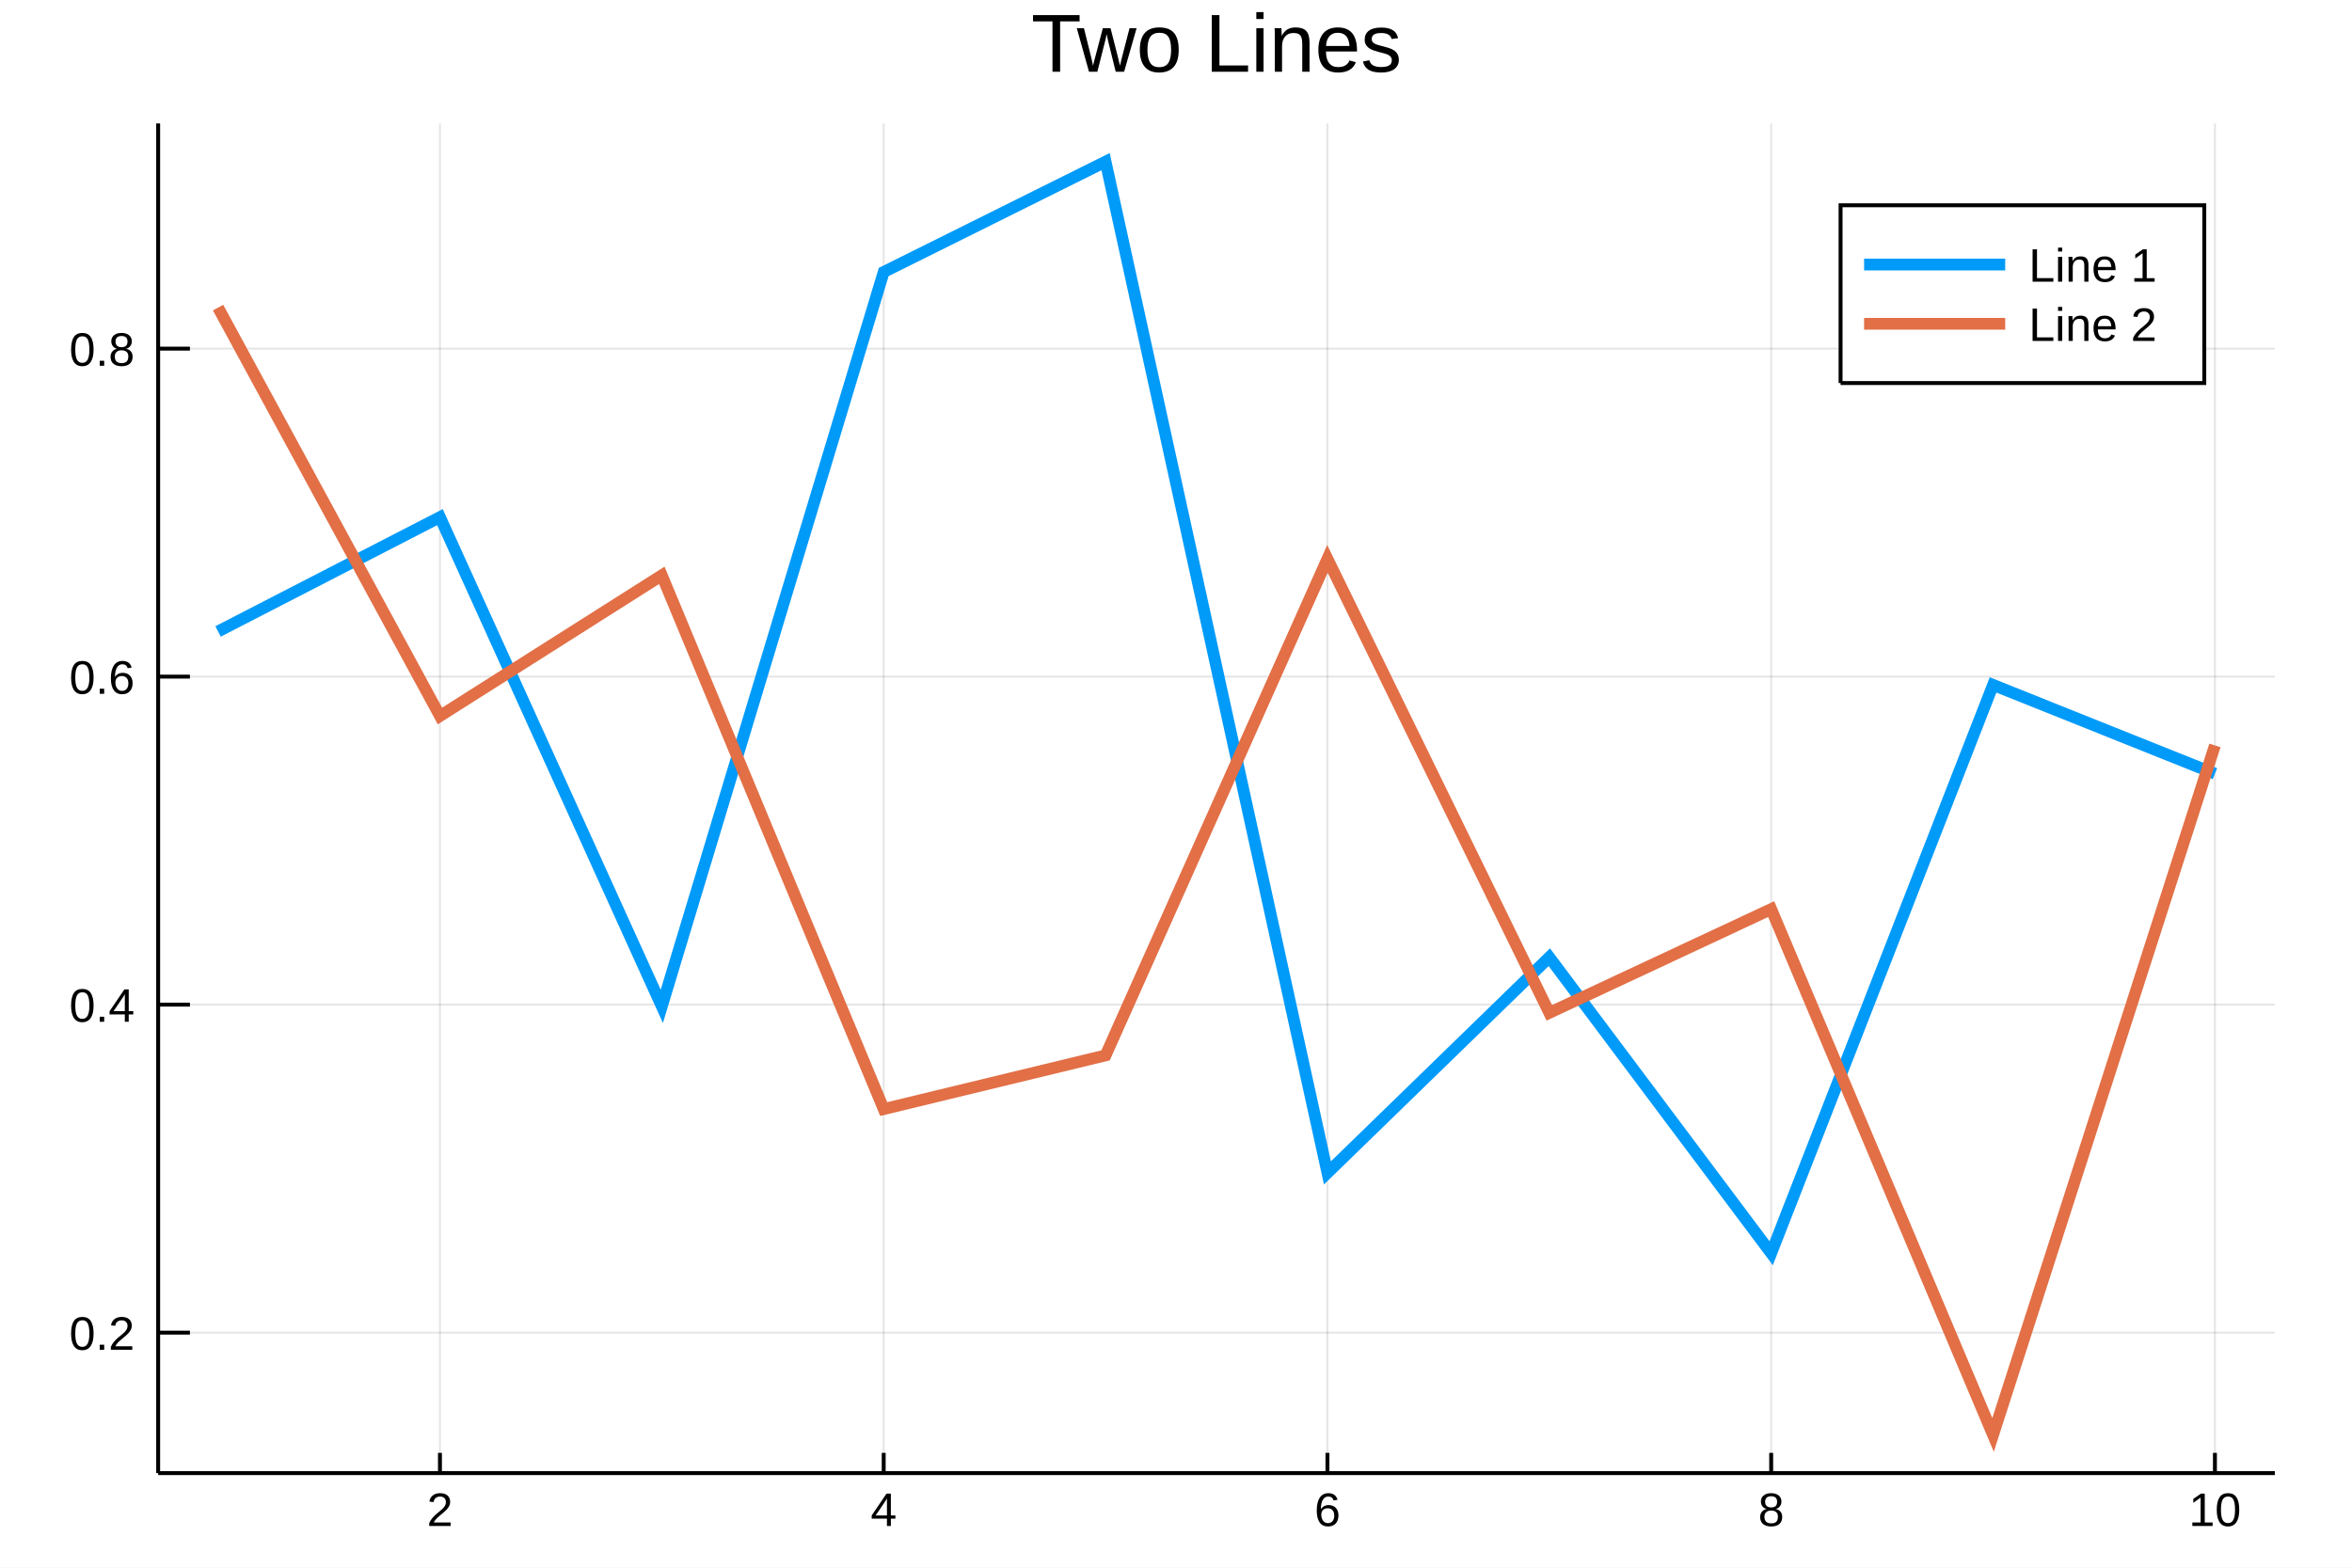
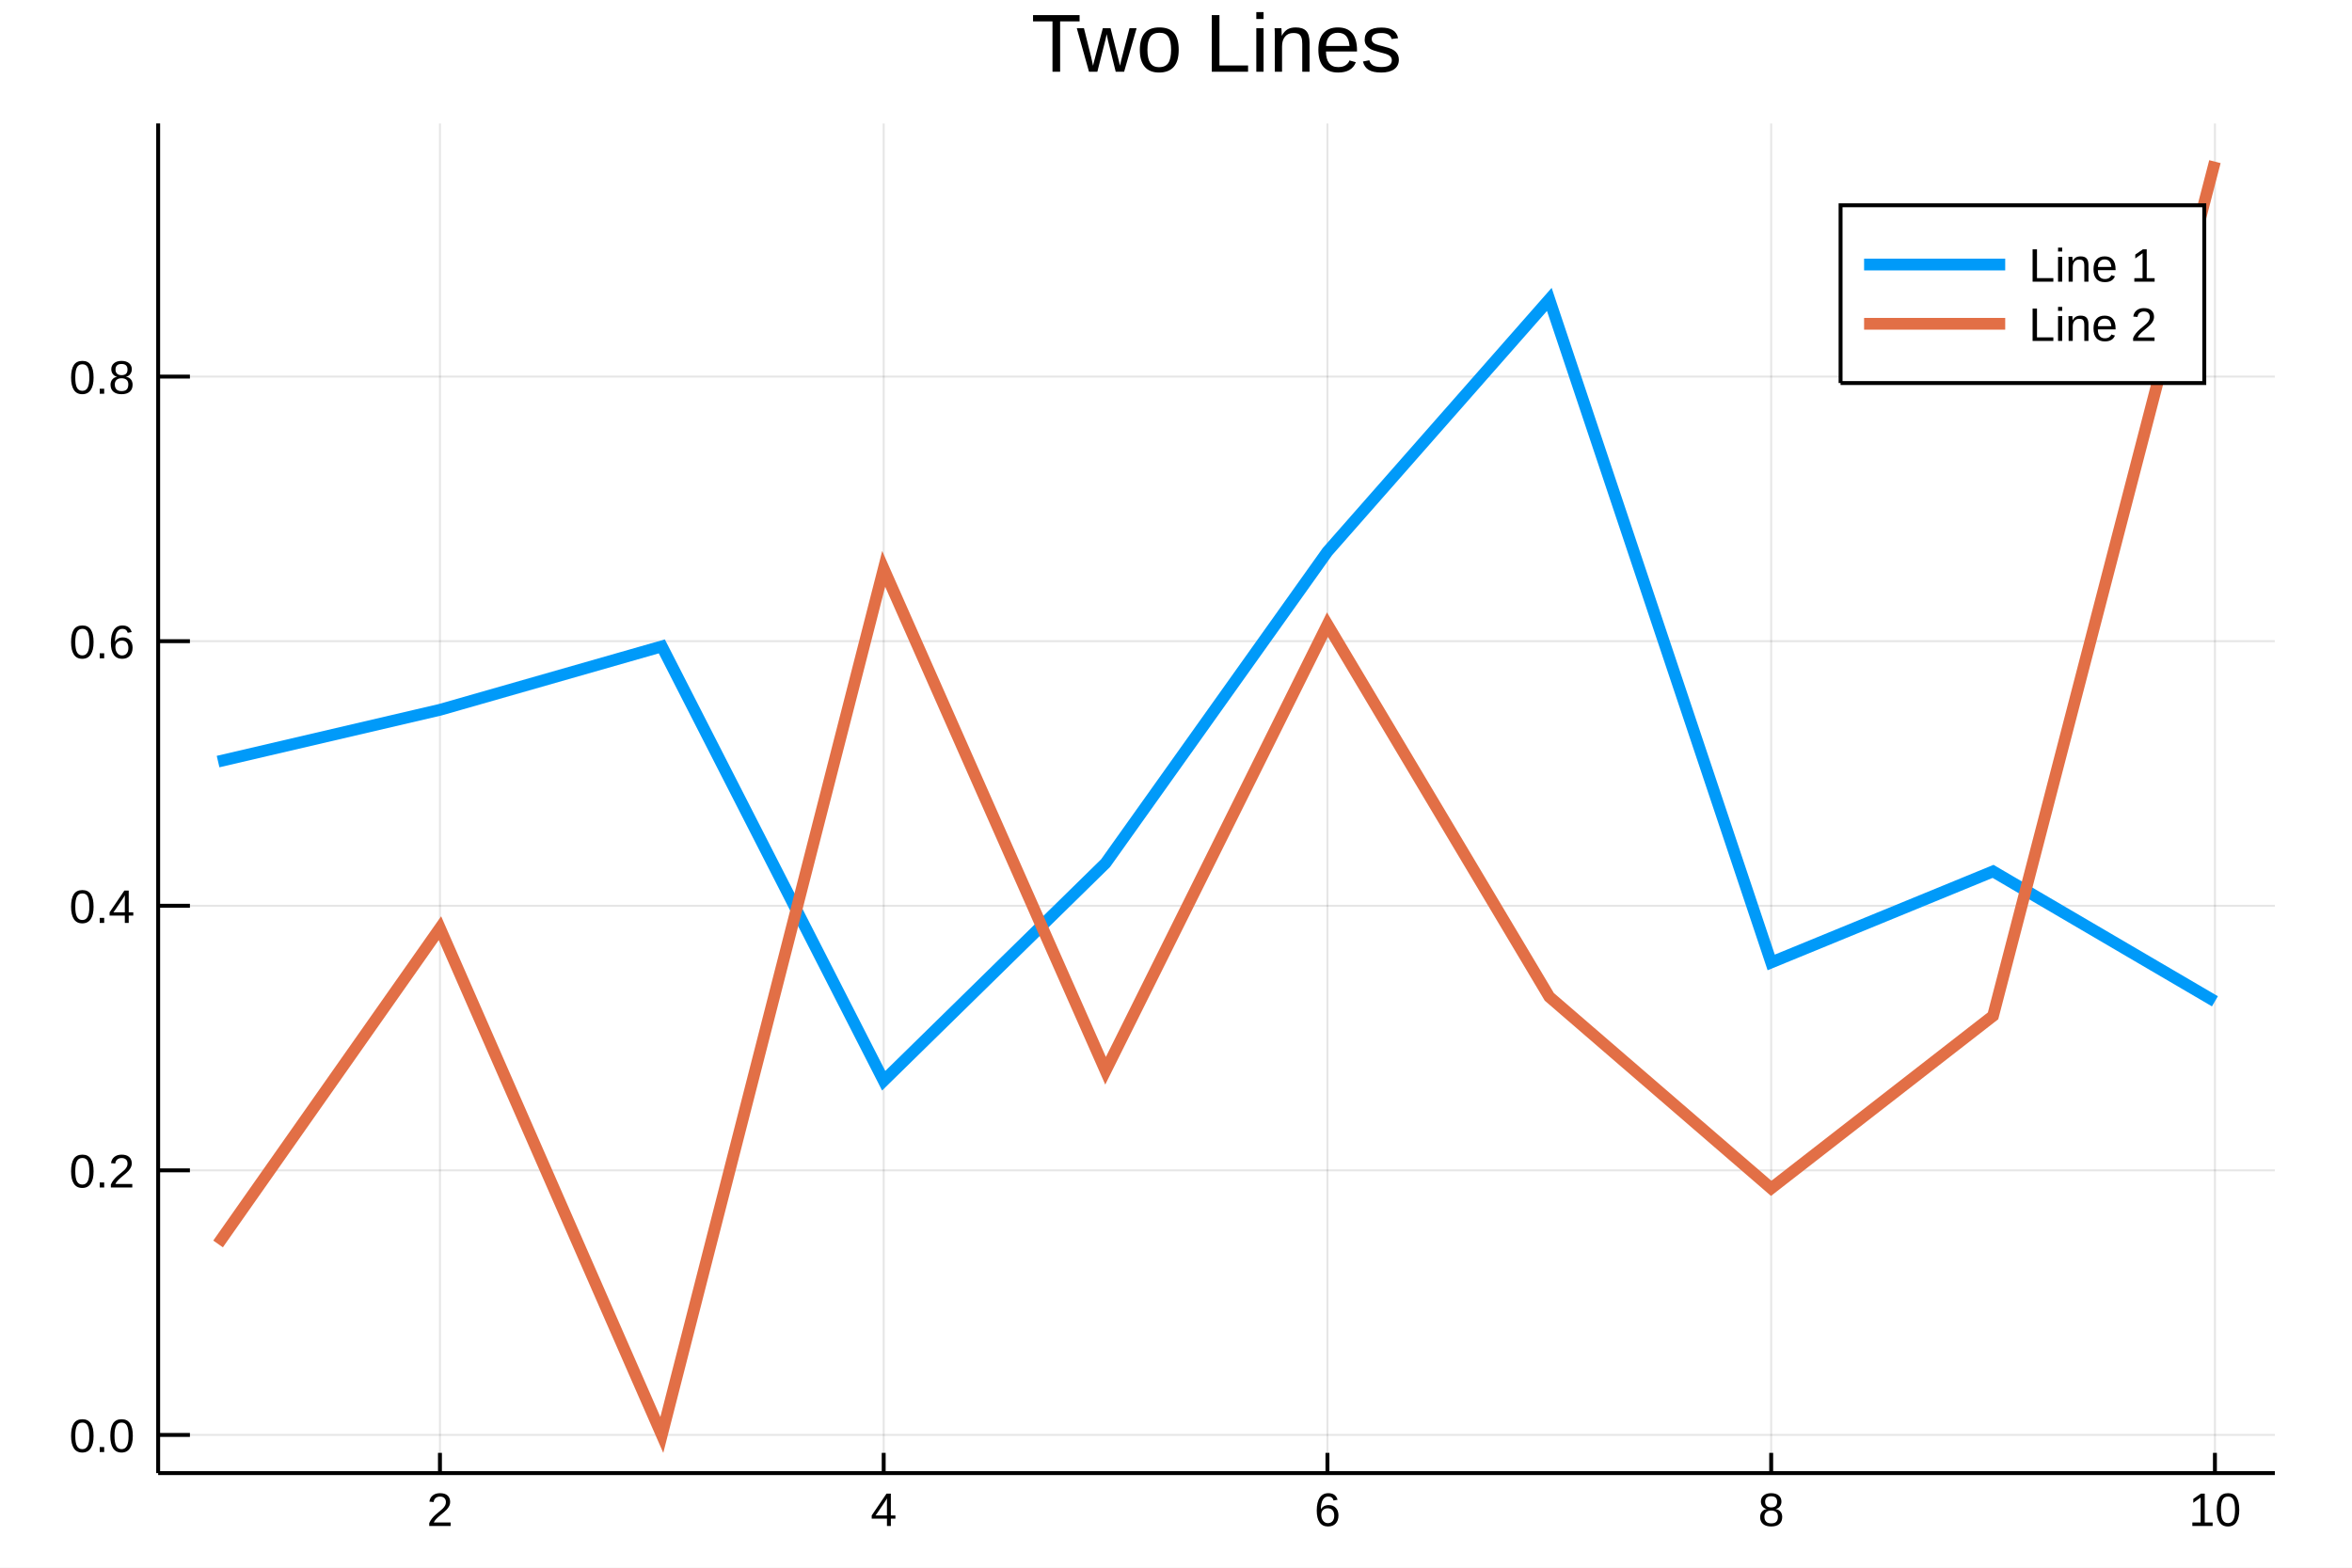
<svg xmlns="http://www.w3.org/2000/svg" width="600" height="400" viewBox="0 0 2400 1600">
  <defs>
-     <clipPath id="clip6200">
+     <clipPath id="clip3400">
      <rect x="0" y="0" width="2000" height="2000" />
    </clipPath>
  </defs>
  <defs>
-     <clipPath id="clip6201">
+     <clipPath id="clip3401">
      <rect x="0" y="0" width="2400" height="1600" />
    </clipPath>
  </defs>
-   <polygon clip-path="url(#clip6201)" points=" 0,1600 2400,1600 2400,0 0,0    " fill="#ffffff" fill-rule="evenodd" fill-opacity="1" />
+   <polygon clip-path="url(#clip3401)" points=" 0,1600 2400,1600 2400,0 0,0    " fill="#ffffff" fill-rule="evenodd" fill-opacity="1" />
  <defs>
-     <clipPath id="clip6202">
+     <clipPath id="clip3402">
      <rect x="480" y="0" width="1681" height="1600" />
    </clipPath>
  </defs>
-   <polygon clip-path="url(#clip6201)" points=" 161.394,1503.47 2321.26,1503.47 2321.26,125.984 161.394,125.984    " fill="#ffffff" fill-rule="evenodd" fill-opacity="1" />
+   <polygon clip-path="url(#clip3401)" points=" 161.394,1503.47 2321.26,1503.47 2321.26,125.984 161.394,125.984    " fill="#ffffff" fill-rule="evenodd" fill-opacity="1" />
  <defs>
-     <clipPath id="clip6203">
+     <clipPath id="clip3403">
      <rect x="161" y="125" width="2161" height="1378" />
    </clipPath>
  </defs>
-   <polyline clip-path="url(#clip6203)" style="stroke:#000000; stroke-width:2; stroke-opacity:0.1; fill:none" points="   448.923,1503.47 448.923,125.984    " />
-   <polyline clip-path="url(#clip6203)" style="stroke:#000000; stroke-width:2; stroke-opacity:0.1; fill:none" points="   901.725,1503.47 901.725,125.984    " />
-   <polyline clip-path="url(#clip6203)" style="stroke:#000000; stroke-width:2; stroke-opacity:0.1; fill:none" points="   1354.53,1503.47 1354.53,125.984    " />
-   <polyline clip-path="url(#clip6203)" style="stroke:#000000; stroke-width:2; stroke-opacity:0.1; fill:none" points="   1807.33,1503.47 1807.33,125.984    " />
-   <polyline clip-path="url(#clip6203)" style="stroke:#000000; stroke-width:2; stroke-opacity:0.1; fill:none" points="   2260.13,1503.47 2260.13,125.984    " />
-   <polyline clip-path="url(#clip6203)" style="stroke:#000000; stroke-width:2; stroke-opacity:0.1; fill:none" points="   161.394,1360.09 2321.26,1360.09    " />
-   <polyline clip-path="url(#clip6203)" style="stroke:#000000; stroke-width:2; stroke-opacity:0.1; fill:none" points="   161.394,1025.33 2321.26,1025.33    " />
-   <polyline clip-path="url(#clip6203)" style="stroke:#000000; stroke-width:2; stroke-opacity:0.1; fill:none" points="   161.394,690.571 2321.26,690.571    " />
-   <polyline clip-path="url(#clip6203)" style="stroke:#000000; stroke-width:2; stroke-opacity:0.1; fill:none" points="   161.394,355.811 2321.26,355.811    " />
-   <polyline clip-path="url(#clip6201)" style="stroke:#000000; stroke-width:4; stroke-opacity:1; fill:none" points="   161.394,1503.47 2321.26,1503.47    " />
-   <polyline clip-path="url(#clip6201)" style="stroke:#000000; stroke-width:4; stroke-opacity:1; fill:none" points="   161.394,1503.47 161.394,125.984    " />
-   <polyline clip-path="url(#clip6201)" style="stroke:#000000; stroke-width:4; stroke-opacity:1; fill:none" points="   448.923,1503.47 448.923,1482.81    " />
-   <polyline clip-path="url(#clip6201)" style="stroke:#000000; stroke-width:4; stroke-opacity:1; fill:none" points="   901.725,1503.47 901.725,1482.81    " />
-   <polyline clip-path="url(#clip6201)" style="stroke:#000000; stroke-width:4; stroke-opacity:1; fill:none" points="   1354.53,1503.47 1354.53,1482.81    " />
-   <polyline clip-path="url(#clip6201)" style="stroke:#000000; stroke-width:4; stroke-opacity:1; fill:none" points="   1807.33,1503.47 1807.33,1482.81    " />
-   <polyline clip-path="url(#clip6201)" style="stroke:#000000; stroke-width:4; stroke-opacity:1; fill:none" points="   2260.13,1503.47 2260.13,1482.81    " />
-   <polyline clip-path="url(#clip6201)" style="stroke:#000000; stroke-width:4; stroke-opacity:1; fill:none" points="   161.394,1360.09 193.792,1360.09    " />
-   <polyline clip-path="url(#clip6201)" style="stroke:#000000; stroke-width:4; stroke-opacity:1; fill:none" points="   161.394,1025.33 193.792,1025.33    " />
-   <polyline clip-path="url(#clip6201)" style="stroke:#000000; stroke-width:4; stroke-opacity:1; fill:none" points="   161.394,690.571 193.792,690.571    " />
-   <polyline clip-path="url(#clip6201)" style="stroke:#000000; stroke-width:4; stroke-opacity:1; fill:none" points="   161.394,355.811 193.792,355.811    " />
-   <g clip-path="url(#clip6201)">
+   <polyline clip-path="url(#clip3403)" style="stroke:#000000; stroke-width:2; stroke-opacity:0.1; fill:none" points="   448.923,1503.47 448.923,125.984    " />
+   <polyline clip-path="url(#clip3403)" style="stroke:#000000; stroke-width:2; stroke-opacity:0.1; fill:none" points="   901.725,1503.47 901.725,125.984    " />
+   <polyline clip-path="url(#clip3403)" style="stroke:#000000; stroke-width:2; stroke-opacity:0.1; fill:none" points="   1354.53,1503.47 1354.53,125.984    " />
+   <polyline clip-path="url(#clip3403)" style="stroke:#000000; stroke-width:2; stroke-opacity:0.1; fill:none" points="   1807.33,1503.47 1807.33,125.984    " />
+   <polyline clip-path="url(#clip3403)" style="stroke:#000000; stroke-width:2; stroke-opacity:0.1; fill:none" points="   2260.13,1503.47 2260.13,125.984    " />
+   <polyline clip-path="url(#clip3403)" style="stroke:#000000; stroke-width:2; stroke-opacity:0.1; fill:none" points="   161.394,1464.51 2321.26,1464.51    " />
+   <polyline clip-path="url(#clip3403)" style="stroke:#000000; stroke-width:2; stroke-opacity:0.1; fill:none" points="   161.394,1194.47 2321.26,1194.47    " />
+   <polyline clip-path="url(#clip3403)" style="stroke:#000000; stroke-width:2; stroke-opacity:0.1; fill:none" points="   161.394,924.436 2321.26,924.436    " />
+   <polyline clip-path="url(#clip3403)" style="stroke:#000000; stroke-width:2; stroke-opacity:0.1; fill:none" points="   161.394,654.398 2321.26,654.398    " />
+   <polyline clip-path="url(#clip3403)" style="stroke:#000000; stroke-width:2; stroke-opacity:0.1; fill:none" points="   161.394,384.359 2321.26,384.359    " />
+   <polyline clip-path="url(#clip3401)" style="stroke:#000000; stroke-width:4; stroke-opacity:1; fill:none" points="   161.394,1503.47 2321.26,1503.47    " />
+   <polyline clip-path="url(#clip3401)" style="stroke:#000000; stroke-width:4; stroke-opacity:1; fill:none" points="   161.394,1503.47 161.394,125.984    " />
+   <polyline clip-path="url(#clip3401)" style="stroke:#000000; stroke-width:4; stroke-opacity:1; fill:none" points="   448.923,1503.47 448.923,1482.81    " />
+   <polyline clip-path="url(#clip3401)" style="stroke:#000000; stroke-width:4; stroke-opacity:1; fill:none" points="   901.725,1503.47 901.725,1482.81    " />
+   <polyline clip-path="url(#clip3401)" style="stroke:#000000; stroke-width:4; stroke-opacity:1; fill:none" points="   1354.53,1503.47 1354.53,1482.81    " />
+   <polyline clip-path="url(#clip3401)" style="stroke:#000000; stroke-width:4; stroke-opacity:1; fill:none" points="   1807.33,1503.47 1807.33,1482.81    " />
+   <polyline clip-path="url(#clip3401)" style="stroke:#000000; stroke-width:4; stroke-opacity:1; fill:none" points="   2260.13,1503.47 2260.13,1482.81    " />
+   <polyline clip-path="url(#clip3401)" style="stroke:#000000; stroke-width:4; stroke-opacity:1; fill:none" points="   161.394,1464.51 193.792,1464.51    " />
+   <polyline clip-path="url(#clip3401)" style="stroke:#000000; stroke-width:4; stroke-opacity:1; fill:none" points="   161.394,1194.47 193.792,1194.47    " />
+   <polyline clip-path="url(#clip3401)" style="stroke:#000000; stroke-width:4; stroke-opacity:1; fill:none" points="   161.394,924.436 193.792,924.436    " />
+   <polyline clip-path="url(#clip3401)" style="stroke:#000000; stroke-width:4; stroke-opacity:1; fill:none" points="   161.394,654.398 193.792,654.398    " />
+   <polyline clip-path="url(#clip3401)" style="stroke:#000000; stroke-width:4; stroke-opacity:1; fill:none" points="   161.394,384.359 193.792,384.359    " />
+   <g clip-path="url(#clip3401)">
    <text style="fill:#000000; fill-opacity:1; font-family:Arial,Helvetica Neue,Helvetica,sans-serif; font-size:48px; text-anchor:middle;" transform="rotate(0, 448.923, 1557.47)" x="448.923" y="1557.47">2</text>
  </g>
-   <g clip-path="url(#clip6201)">
+   <g clip-path="url(#clip3401)">
    <text style="fill:#000000; fill-opacity:1; font-family:Arial,Helvetica Neue,Helvetica,sans-serif; font-size:48px; text-anchor:middle;" transform="rotate(0, 901.725, 1557.47)" x="901.725" y="1557.47">4</text>
  </g>
-   <g clip-path="url(#clip6201)">
+   <g clip-path="url(#clip3401)">
    <text style="fill:#000000; fill-opacity:1; font-family:Arial,Helvetica Neue,Helvetica,sans-serif; font-size:48px; text-anchor:middle;" transform="rotate(0, 1354.53, 1557.47)" x="1354.53" y="1557.47">6</text>
  </g>
-   <g clip-path="url(#clip6201)">
+   <g clip-path="url(#clip3401)">
    <text style="fill:#000000; fill-opacity:1; font-family:Arial,Helvetica Neue,Helvetica,sans-serif; font-size:48px; text-anchor:middle;" transform="rotate(0, 1807.33, 1557.47)" x="1807.33" y="1557.47">8</text>
  </g>
-   <g clip-path="url(#clip6201)">
+   <g clip-path="url(#clip3401)">
    <text style="fill:#000000; fill-opacity:1; font-family:Arial,Helvetica Neue,Helvetica,sans-serif; font-size:48px; text-anchor:middle;" transform="rotate(0, 2260.13, 1557.47)" x="2260.13" y="1557.47">10</text>
  </g>
-   <g clip-path="url(#clip6201)">
-     <text style="fill:#000000; fill-opacity:1; font-family:Arial,Helvetica Neue,Helvetica,sans-serif; font-size:48px; text-anchor:end;" transform="rotate(0, 137.394, 1377.59)" x="137.394" y="1377.59">0.2</text>
+   <g clip-path="url(#clip3401)">
+     <text style="fill:#000000; fill-opacity:1; font-family:Arial,Helvetica Neue,Helvetica,sans-serif; font-size:48px; text-anchor:end;" transform="rotate(0, 137.394, 1482.01)" x="137.394" y="1482.01">0.0</text>
  </g>
-   <g clip-path="url(#clip6201)">
-     <text style="fill:#000000; fill-opacity:1; font-family:Arial,Helvetica Neue,Helvetica,sans-serif; font-size:48px; text-anchor:end;" transform="rotate(0, 137.394, 1042.83)" x="137.394" y="1042.83">0.4</text>
+   <g clip-path="url(#clip3401)">
+     <text style="fill:#000000; fill-opacity:1; font-family:Arial,Helvetica Neue,Helvetica,sans-serif; font-size:48px; text-anchor:end;" transform="rotate(0, 137.394, 1211.97)" x="137.394" y="1211.97">0.2</text>
  </g>
-   <g clip-path="url(#clip6201)">
-     <text style="fill:#000000; fill-opacity:1; font-family:Arial,Helvetica Neue,Helvetica,sans-serif; font-size:48px; text-anchor:end;" transform="rotate(0, 137.394, 708.071)" x="137.394" y="708.071">0.6</text>
+   <g clip-path="url(#clip3401)">
+     <text style="fill:#000000; fill-opacity:1; font-family:Arial,Helvetica Neue,Helvetica,sans-serif; font-size:48px; text-anchor:end;" transform="rotate(0, 137.394, 941.936)" x="137.394" y="941.936">0.4</text>
  </g>
-   <g clip-path="url(#clip6201)">
-     <text style="fill:#000000; fill-opacity:1; font-family:Arial,Helvetica Neue,Helvetica,sans-serif; font-size:48px; text-anchor:end;" transform="rotate(0, 137.394, 373.311)" x="137.394" y="373.311">0.8</text>
+   <g clip-path="url(#clip3401)">
+     <text style="fill:#000000; fill-opacity:1; font-family:Arial,Helvetica Neue,Helvetica,sans-serif; font-size:48px; text-anchor:end;" transform="rotate(0, 137.394, 671.898)" x="137.394" y="671.898">0.6</text>
  </g>
-   <g clip-path="url(#clip6201)">
+   <g clip-path="url(#clip3401)">
+     <text style="fill:#000000; fill-opacity:1; font-family:Arial,Helvetica Neue,Helvetica,sans-serif; font-size:48px; text-anchor:end;" transform="rotate(0, 137.394, 401.859)" x="137.394" y="401.859">0.8</text>
+   </g>
+   <g clip-path="url(#clip3401)">
    <text style="fill:#000000; fill-opacity:1; font-family:Arial,Helvetica Neue,Helvetica,sans-serif; font-size:84px; text-anchor:middle;" transform="rotate(0, 1241.33, 73.2)" x="1241.33" y="73.2">Two Lines</text>
  </g>
-   <polyline clip-path="url(#clip6203)" style="stroke:#009af9; stroke-width:12; stroke-opacity:1; fill:none" points="   222.522,644.46 448.923,527.794 675.324,1027.1 901.725,277.613 1128.13,164.97 1354.53,1197.07 1580.93,976.943 1807.33,1279.07 2033.73,699.046 2260.13,789.644       " />
-   <polyline clip-path="url(#clip6203)" style="stroke:#e26f46; stroke-width:12; stroke-opacity:1; fill:none" points="   222.522,313.936 448.923,730.737 675.324,587.188 901.725,1131.94 1128.13,1077.14 1354.53,570.347 1580.93,1033.71 1807.33,927.842 2033.73,1464.49 2260.13,760.81       " />
-   <polygon clip-path="url(#clip6201)" points=" 1878.14,390.944 2249.26,390.944 2249.26,209.504 1878.14,209.504    " fill="#ffffff" fill-rule="evenodd" fill-opacity="1" />
-   <polyline clip-path="url(#clip6201)" style="stroke:#000000; stroke-width:4; stroke-opacity:1; fill:none" points="   1878.14,390.944 2249.26,390.944 2249.26,209.504 1878.14,209.504 1878.14,390.944    " />
-   <polyline clip-path="url(#clip6201)" style="stroke:#009af9; stroke-width:12; stroke-opacity:1; fill:none" points="   1902.14,269.984 2046.14,269.984    " />
-   <g clip-path="url(#clip6201)">
+   <polyline clip-path="url(#clip3403)" style="stroke:#009af9; stroke-width:12; stroke-opacity:1; fill:none" points="   222.522,777.273 448.923,724.446 675.324,659.711 901.725,1103 1128.13,880.954 1354.53,562.991 1580.93,305.575 1807.33,982.27 2033.73,889.341 2260.13,1021.94       " />
+   <polyline clip-path="url(#clip3403)" style="stroke:#e26f46; stroke-width:12; stroke-opacity:1; fill:none" points="   222.522,1269.59 448.923,947.329 675.324,1464.49 901.725,580.588 1128.13,1092.83 1354.53,637.507 1580.93,1017.39 1807.33,1212.82 2033.73,1036.8 2260.13,164.97       " />
+   <polygon clip-path="url(#clip3401)" points=" 1878.14,390.944 2249.26,390.944 2249.26,209.504 1878.14,209.504    " fill="#ffffff" fill-rule="evenodd" fill-opacity="1" />
+   <polyline clip-path="url(#clip3401)" style="stroke:#000000; stroke-width:4; stroke-opacity:1; fill:none" points="   1878.14,390.944 2249.26,390.944 2249.26,209.504 1878.14,209.504 1878.14,390.944    " />
+   <polyline clip-path="url(#clip3401)" style="stroke:#009af9; stroke-width:12; stroke-opacity:1; fill:none" points="   1902.14,269.984 2046.14,269.984    " />
+   <g clip-path="url(#clip3401)">
    <text style="fill:#000000; fill-opacity:1; font-family:Arial,Helvetica Neue,Helvetica,sans-serif; font-size:48px; text-anchor:start;" transform="rotate(0, 2070.14, 287.484)" x="2070.14" y="287.484">Line 1</text>
  </g>
-   <polyline clip-path="url(#clip6201)" style="stroke:#e26f46; stroke-width:12; stroke-opacity:1; fill:none" points="   1902.14,330.464 2046.14,330.464    " />
-   <g clip-path="url(#clip6201)">
+   <polyline clip-path="url(#clip3401)" style="stroke:#e26f46; stroke-width:12; stroke-opacity:1; fill:none" points="   1902.14,330.464 2046.14,330.464    " />
+   <g clip-path="url(#clip3401)">
    <text style="fill:#000000; fill-opacity:1; font-family:Arial,Helvetica Neue,Helvetica,sans-serif; font-size:48px; text-anchor:start;" transform="rotate(0, 2070.14, 347.964)" x="2070.14" y="347.964">Line 2</text>
  </g>
</svg>
